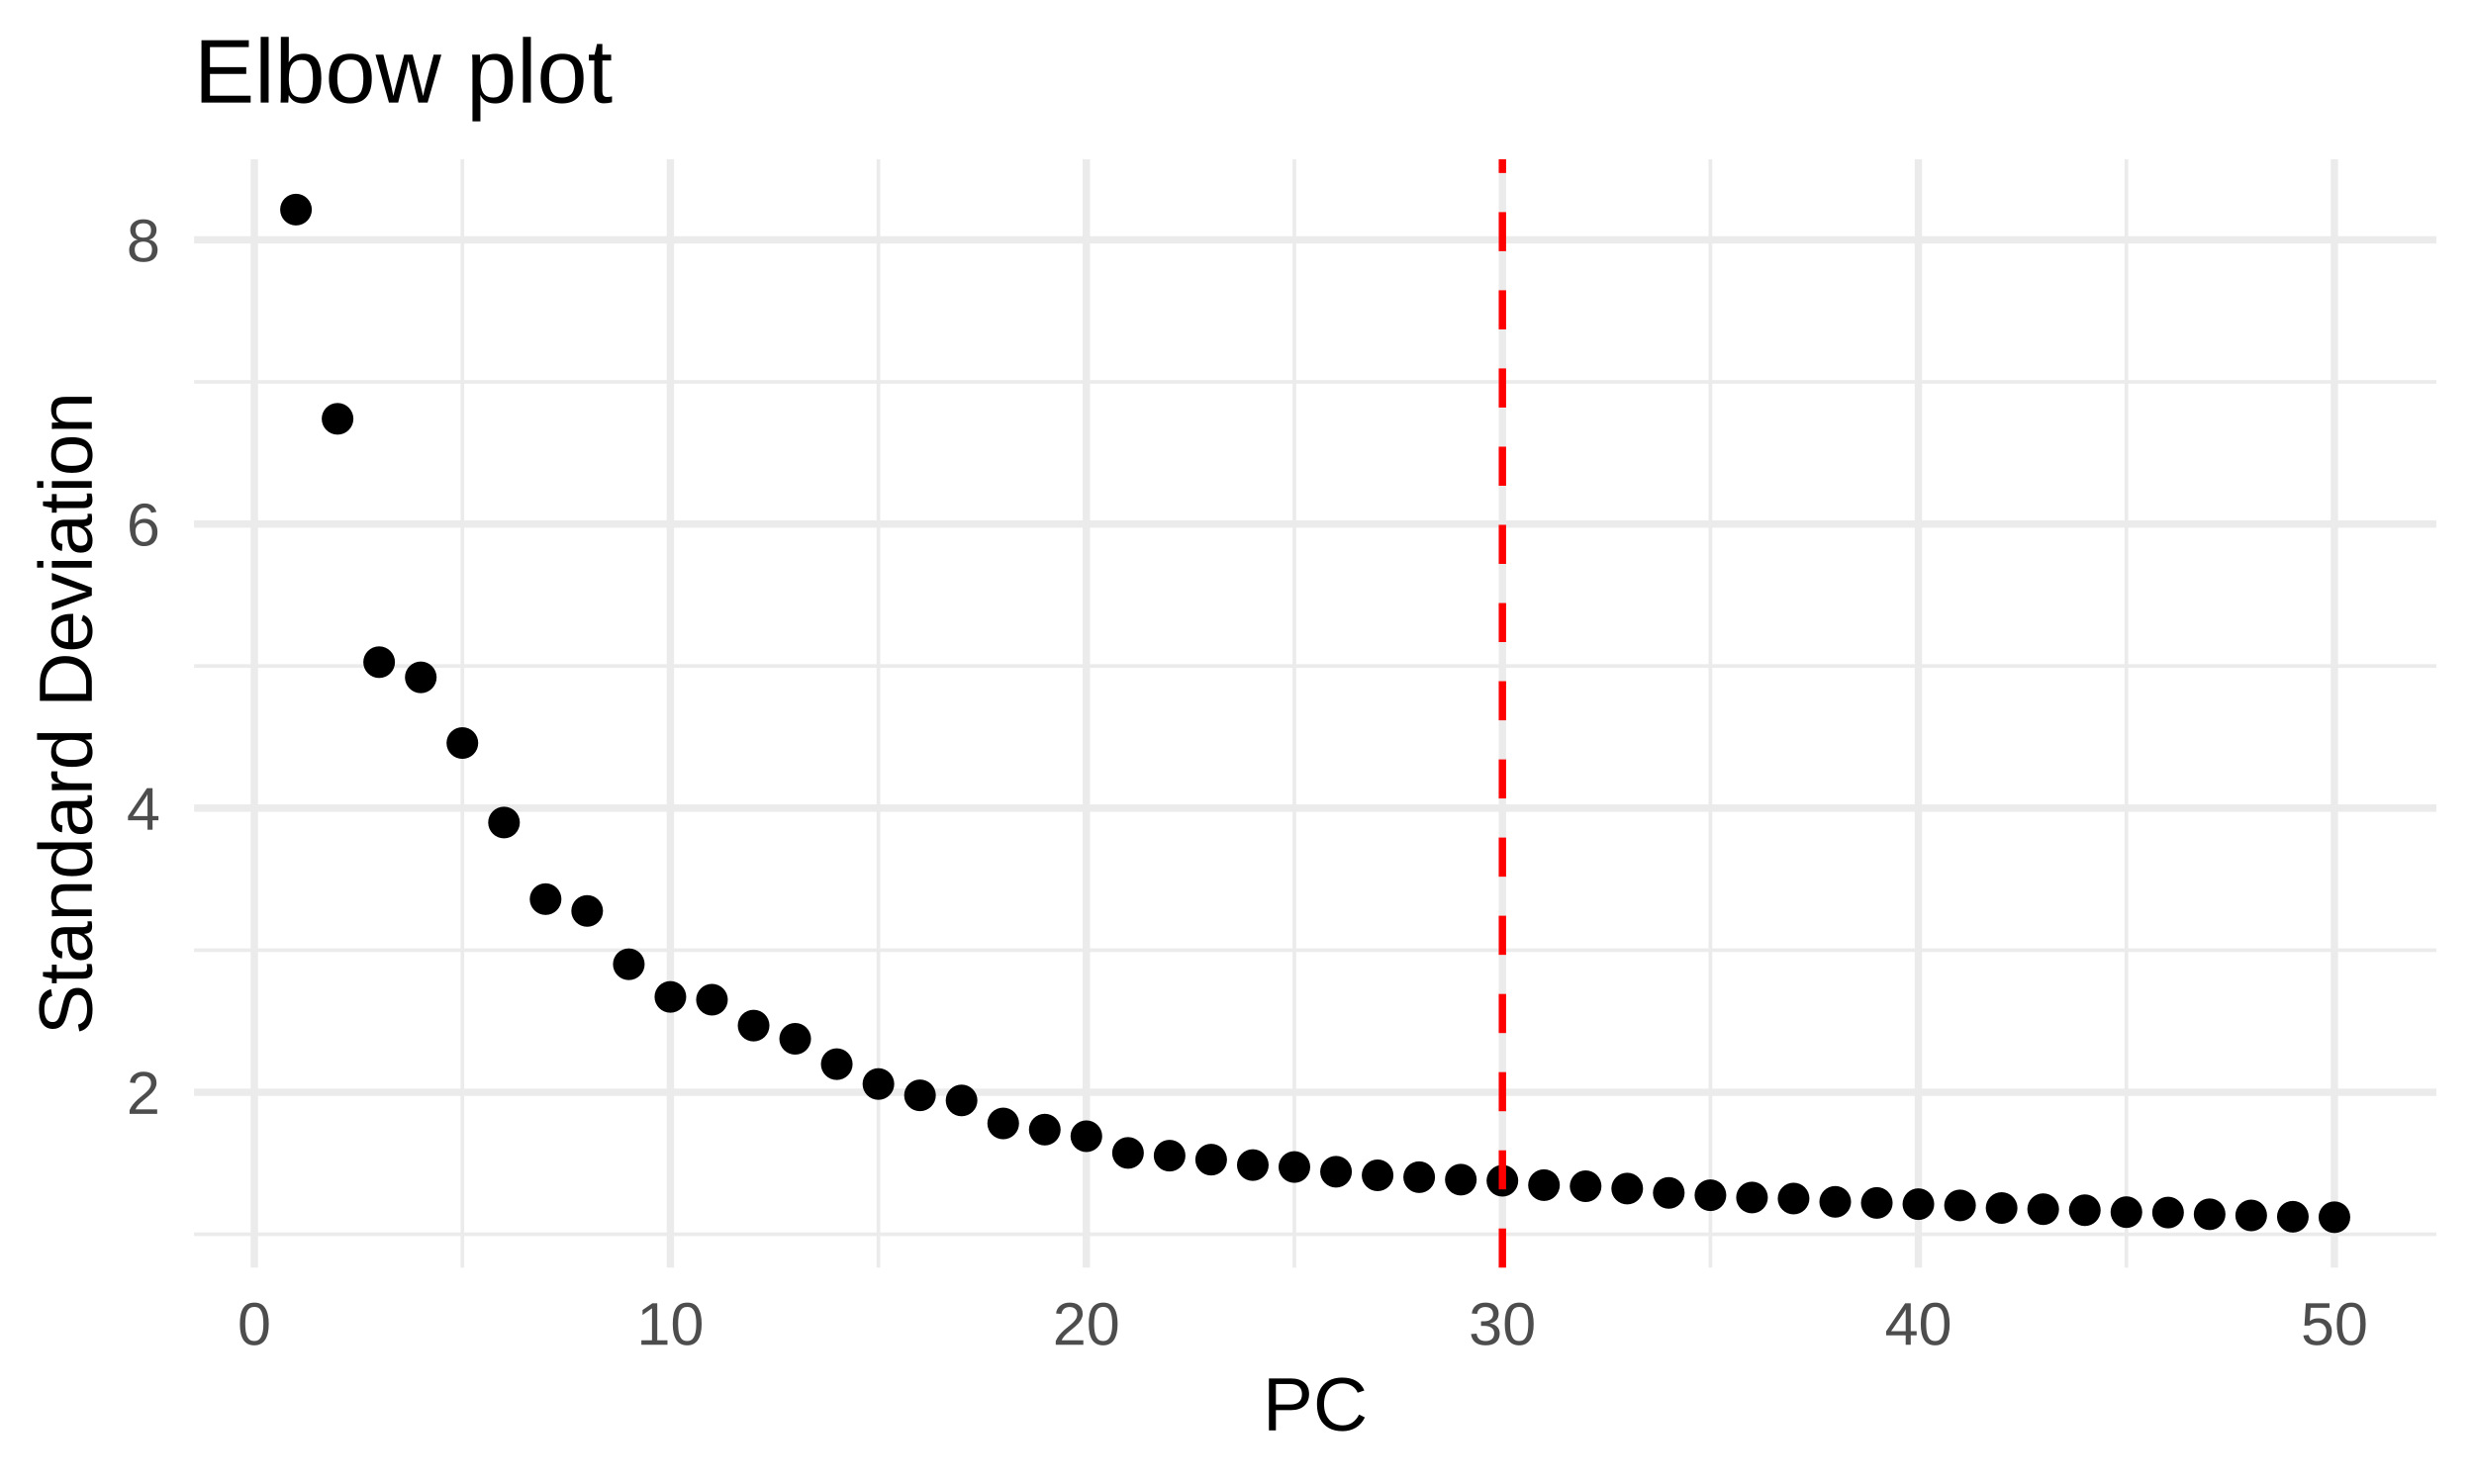
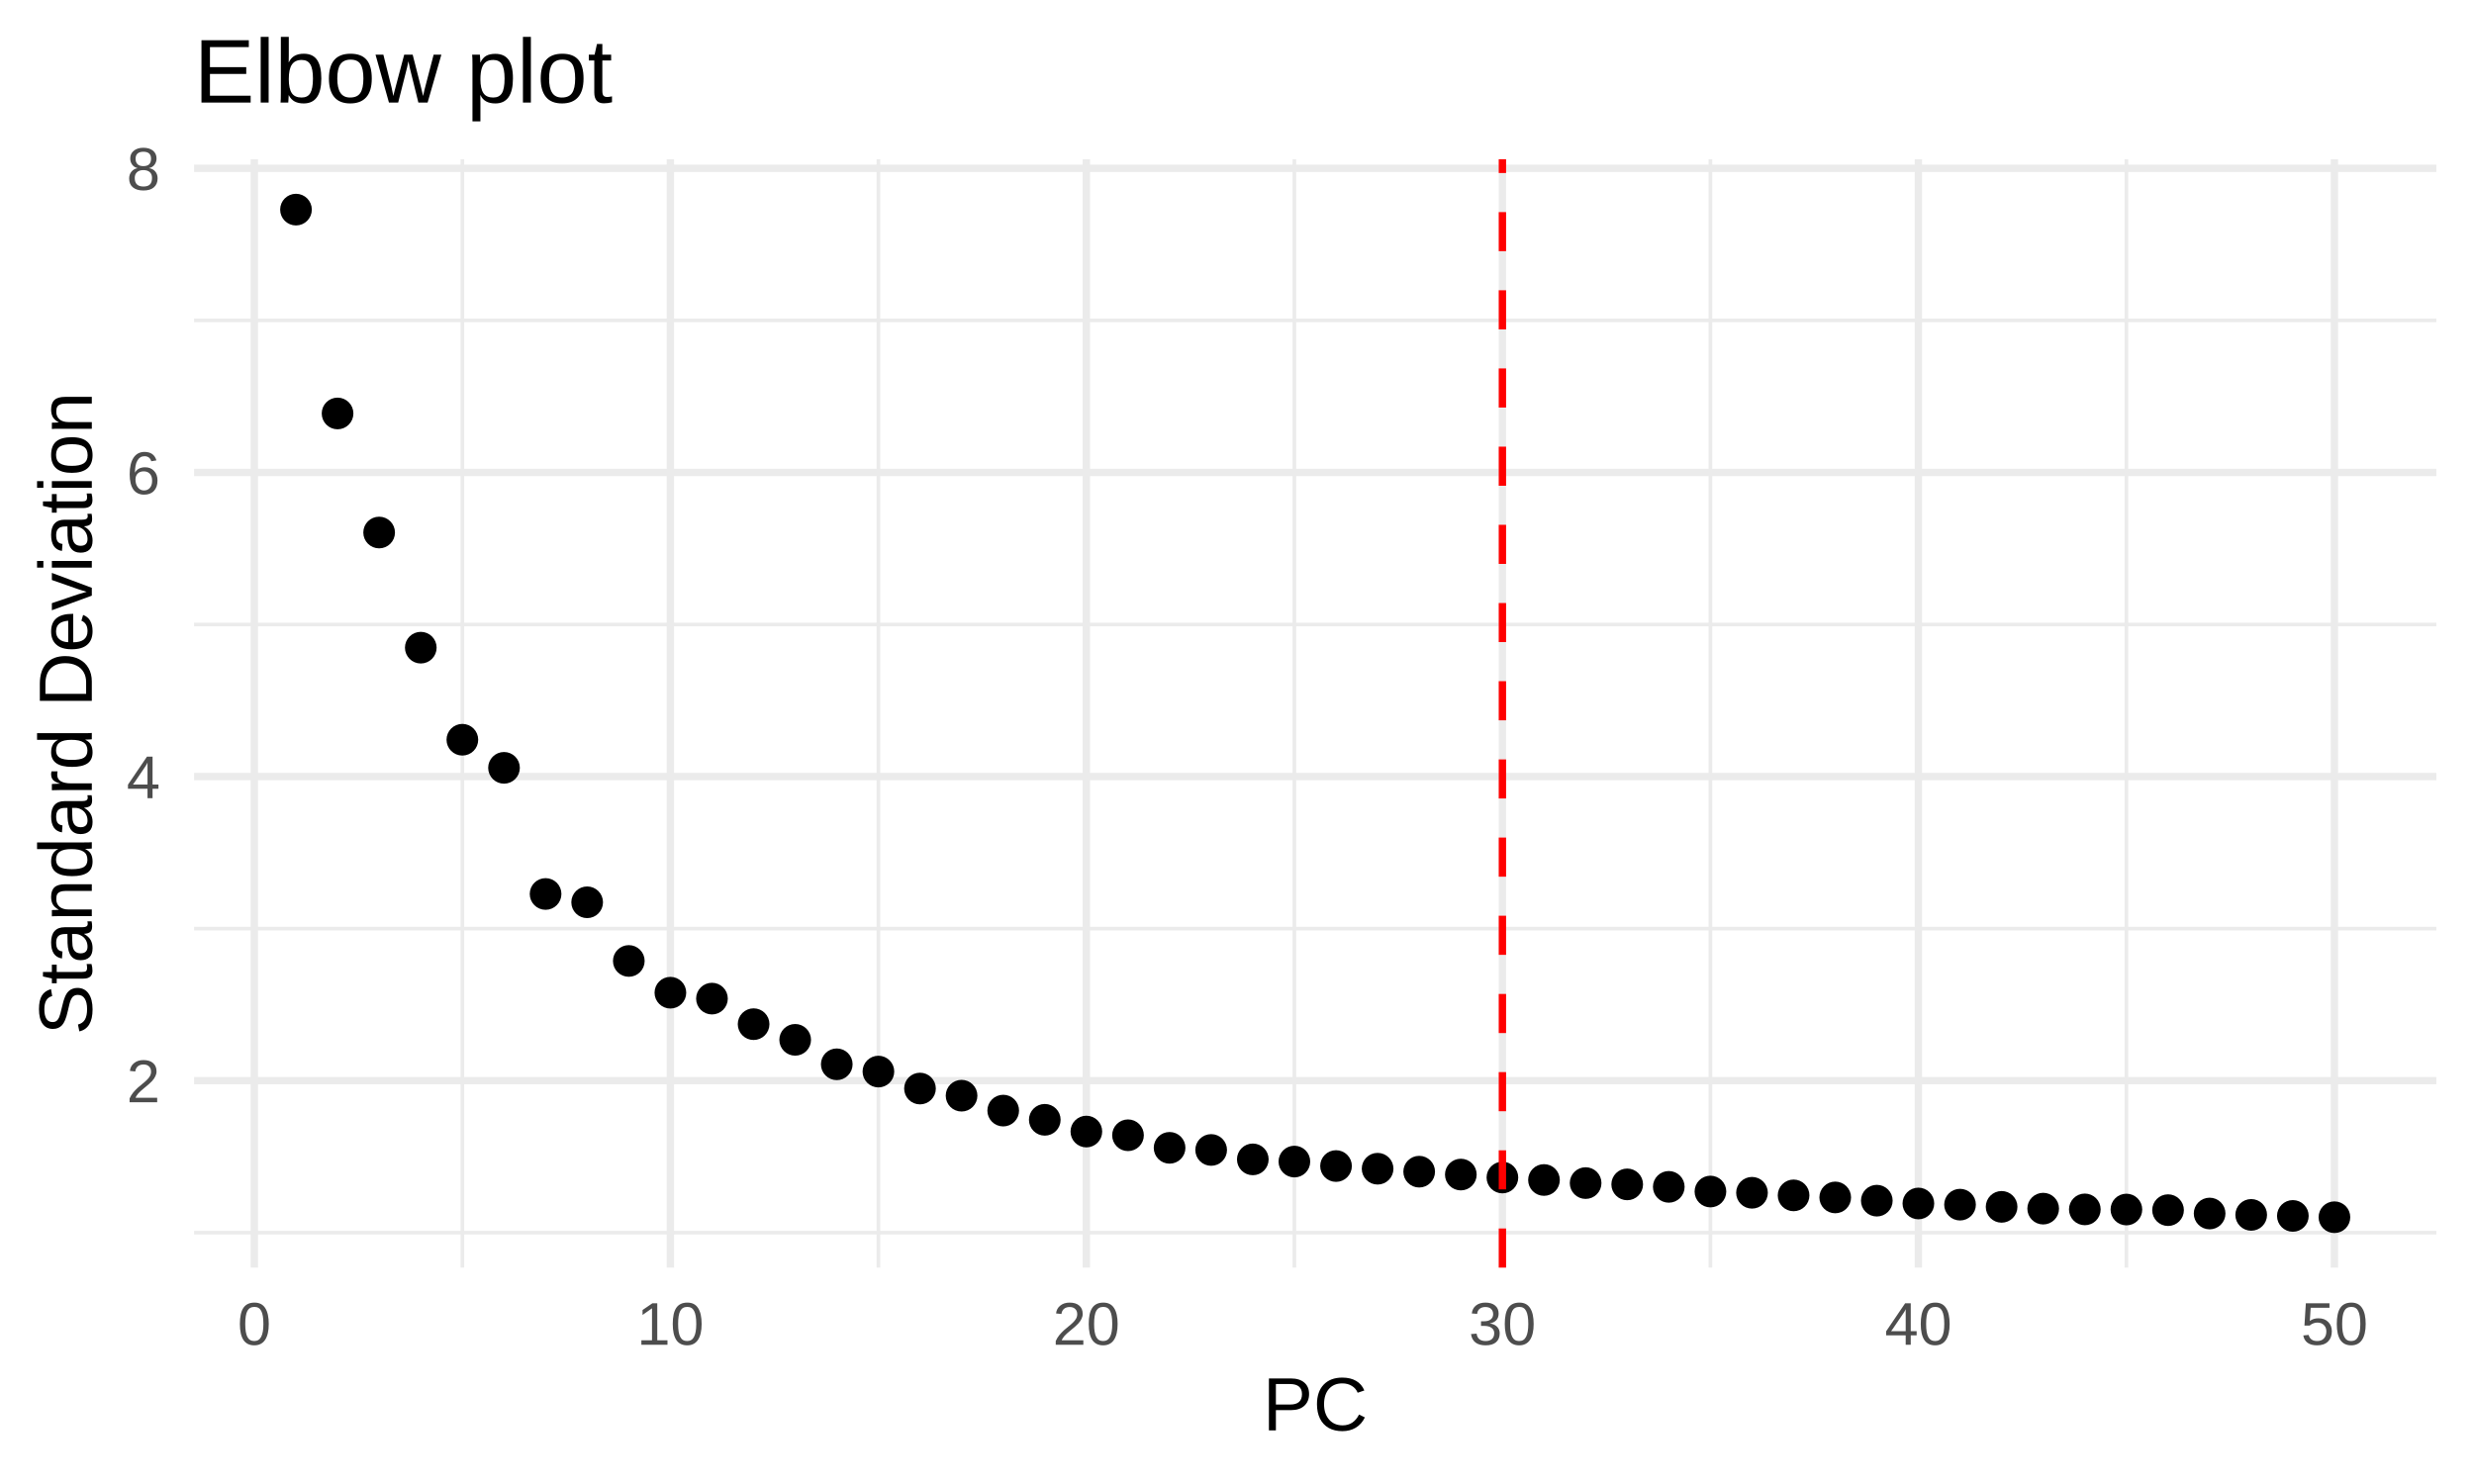
<svg xmlns="http://www.w3.org/2000/svg" width="360.00pt" height="216.00pt" viewBox="0 0 360.00 216.00">
  <g class="svglite">
    <defs>
      <style type="text/css">
    .svglite line, .svglite polyline, .svglite polygon, .svglite path, .svglite rect, .svglite circle {
      fill: none;
      stroke: #000000;
      stroke-linecap: round;
      stroke-linejoin: round;
      stroke-miterlimit: 10.00;
    }
    .svglite text {
      white-space: pre;
    }
    .svglite g.glyphgroup path {
      fill: inherit;
      stroke: none;
    }
  </style>
    </defs>
    <rect width="100%" height="100%" style="stroke: none; fill: #FFFFFF;" />
    <defs>
      <clipPath id="cpMC4wMHwzNjAuMDB8MC4wMHwyMTYuMDA=">
        <rect x="0.00" y="0.00" width="360.00" height="216.00" />
      </clipPath>
    </defs>
    <g clip-path="url(#cpMC4wMHwzNjAuMDB8MC4wMHwyMTYuMDA=)">
      <rect x="0.00" y="-0" width="360.00" height="216.00" style="stroke-width: 1.07; stroke: none; fill: #FFFFFF;" />
    </g>
    <defs>
      <clipPath id="cpMjguMjR8MzU0LjUyfDIzLjE4fDE4NC41MA==">
        <rect x="28.24" y="23.18" width="326.28" height="161.33" />
      </clipPath>
    </defs>
    <g clip-path="url(#cpMjguMjR8MzU0LjUyfDIzLjE4fDE4NC41MA==)">
-       <polyline points="28.24,179.65 354.52,179.65 " style="stroke-width: 0.53; stroke: #EBEBEB; stroke-linecap: butt;" />
-       <polyline points="28.24,138.30 354.52,138.30 " style="stroke-width: 0.53; stroke: #EBEBEB; stroke-linecap: butt;" />
-       <polyline points="28.24,96.94 354.52,96.94 " style="stroke-width: 0.53; stroke: #EBEBEB; stroke-linecap: butt;" />
-       <polyline points="28.24,55.59 354.52,55.59 " style="stroke-width: 0.53; stroke: #EBEBEB; stroke-linecap: butt;" />
+       <polyline points="28.24,179.42 354.52,179.42 " style="stroke-width: 0.53; stroke: #EBEBEB; stroke-linecap: butt;" />
+       <polyline points="28.24,135.16 354.52,135.16 " style="stroke-width: 0.53; stroke: #EBEBEB; stroke-linecap: butt;" />
+       <polyline points="28.24,90.90 354.52,90.90 " style="stroke-width: 0.53; stroke: #EBEBEB; stroke-linecap: butt;" />
+       <polyline points="28.24,46.63 354.52,46.63 " style="stroke-width: 0.53; stroke: #EBEBEB; stroke-linecap: butt;" />
      <polyline points="67.28,184.50 67.28,23.18 " style="stroke-width: 0.53; stroke: #EBEBEB; stroke-linecap: butt;" />
      <polyline points="127.82,184.50 127.82,23.18 " style="stroke-width: 0.53; stroke: #EBEBEB; stroke-linecap: butt;" />
      <polyline points="188.35,184.50 188.35,23.18 " style="stroke-width: 0.53; stroke: #EBEBEB; stroke-linecap: butt;" />
      <polyline points="248.89,184.50 248.89,23.18 " style="stroke-width: 0.53; stroke: #EBEBEB; stroke-linecap: butt;" />
      <polyline points="309.42,184.50 309.42,23.18 " style="stroke-width: 0.53; stroke: #EBEBEB; stroke-linecap: butt;" />
-       <polyline points="28.24,158.98 354.52,158.98 " style="stroke-width: 1.07; stroke: #EBEBEB; stroke-linecap: butt;" />
-       <polyline points="28.24,117.62 354.52,117.62 " style="stroke-width: 1.07; stroke: #EBEBEB; stroke-linecap: butt;" />
-       <polyline points="28.24,76.27 354.52,76.27 " style="stroke-width: 1.07; stroke: #EBEBEB; stroke-linecap: butt;" />
-       <polyline points="28.24,34.91 354.52,34.91 " style="stroke-width: 1.07; stroke: #EBEBEB; stroke-linecap: butt;" />
+       <polyline points="28.24,157.29 354.52,157.29 " style="stroke-width: 1.07; stroke: #EBEBEB; stroke-linecap: butt;" />
+       <polyline points="28.24,113.03 354.52,113.03 " style="stroke-width: 1.07; stroke: #EBEBEB; stroke-linecap: butt;" />
+       <polyline points="28.24,68.77 354.52,68.77 " style="stroke-width: 1.07; stroke: #EBEBEB; stroke-linecap: butt;" />
+       <polyline points="28.24,24.50 354.52,24.50 " style="stroke-width: 1.07; stroke: #EBEBEB; stroke-linecap: butt;" />
      <polyline points="37.01,184.50 37.01,23.18 " style="stroke-width: 1.07; stroke: #EBEBEB; stroke-linecap: butt;" />
      <polyline points="97.55,184.50 97.55,23.18 " style="stroke-width: 1.07; stroke: #EBEBEB; stroke-linecap: butt;" />
      <polyline points="158.08,184.50 158.08,23.18 " style="stroke-width: 1.07; stroke: #EBEBEB; stroke-linecap: butt;" />
      <polyline points="218.62,184.50 218.62,23.18 " style="stroke-width: 1.07; stroke: #EBEBEB; stroke-linecap: butt;" />
      <polyline points="279.15,184.50 279.15,23.18 " style="stroke-width: 1.07; stroke: #EBEBEB; stroke-linecap: butt;" />
      <polyline points="339.69,184.50 339.69,23.18 " style="stroke-width: 1.07; stroke: #EBEBEB; stroke-linecap: butt;" />
      <circle cx="43.07" cy="30.51" r="1.95" style="stroke-width: 0.71; fill: #000000;" />
-       <circle cx="49.12" cy="60.96" r="1.95" style="stroke-width: 0.71; fill: #000000;" />
-       <circle cx="55.17" cy="96.38" r="1.95" style="stroke-width: 0.71; fill: #000000;" />
-       <circle cx="61.23" cy="98.59" r="1.95" style="stroke-width: 0.71; fill: #000000;" />
-       <circle cx="67.28" cy="108.15" r="1.95" style="stroke-width: 0.71; fill: #000000;" />
-       <circle cx="73.34" cy="119.72" r="1.95" style="stroke-width: 0.71; fill: #000000;" />
-       <circle cx="79.39" cy="130.87" r="1.95" style="stroke-width: 0.71; fill: #000000;" />
-       <circle cx="85.44" cy="132.59" r="1.95" style="stroke-width: 0.71; fill: #000000;" />
-       <circle cx="91.50" cy="140.35" r="1.95" style="stroke-width: 0.71; fill: #000000;" />
-       <circle cx="97.55" cy="145.10" r="1.95" style="stroke-width: 0.71; fill: #000000;" />
-       <circle cx="103.60" cy="145.51" r="1.95" style="stroke-width: 0.71; fill: #000000;" />
-       <circle cx="109.66" cy="149.28" r="1.95" style="stroke-width: 0.71; fill: #000000;" />
-       <circle cx="115.71" cy="151.20" r="1.95" style="stroke-width: 0.71; fill: #000000;" />
-       <circle cx="121.76" cy="154.89" r="1.95" style="stroke-width: 0.71; fill: #000000;" />
-       <circle cx="127.82" cy="157.78" r="1.95" style="stroke-width: 0.71; fill: #000000;" />
-       <circle cx="133.87" cy="159.43" r="1.95" style="stroke-width: 0.71; fill: #000000;" />
-       <circle cx="139.92" cy="160.17" r="1.95" style="stroke-width: 0.71; fill: #000000;" />
-       <circle cx="145.98" cy="163.52" r="1.95" style="stroke-width: 0.71; fill: #000000;" />
-       <circle cx="152.03" cy="164.42" r="1.95" style="stroke-width: 0.71; fill: #000000;" />
-       <circle cx="158.08" cy="165.38" r="1.95" style="stroke-width: 0.71; fill: #000000;" />
-       <circle cx="164.14" cy="167.81" r="1.95" style="stroke-width: 0.71; fill: #000000;" />
-       <circle cx="170.19" cy="168.21" r="1.95" style="stroke-width: 0.71; fill: #000000;" />
-       <circle cx="176.24" cy="168.79" r="1.95" style="stroke-width: 0.71; fill: #000000;" />
-       <circle cx="182.30" cy="169.58" r="1.95" style="stroke-width: 0.71; fill: #000000;" />
-       <circle cx="188.35" cy="169.86" r="1.95" style="stroke-width: 0.71; fill: #000000;" />
-       <circle cx="194.41" cy="170.55" r="1.95" style="stroke-width: 0.71; fill: #000000;" />
-       <circle cx="200.46" cy="171.07" r="1.95" style="stroke-width: 0.71; fill: #000000;" />
-       <circle cx="206.51" cy="171.34" r="1.95" style="stroke-width: 0.71; fill: #000000;" />
-       <circle cx="212.57" cy="171.70" r="1.95" style="stroke-width: 0.71; fill: #000000;" />
-       <circle cx="218.62" cy="171.86" r="1.95" style="stroke-width: 0.71; fill: #000000;" />
-       <circle cx="224.67" cy="172.50" r="1.95" style="stroke-width: 0.71; fill: #000000;" />
-       <circle cx="230.73" cy="172.66" r="1.95" style="stroke-width: 0.71; fill: #000000;" />
-       <circle cx="236.78" cy="173.00" r="1.95" style="stroke-width: 0.71; fill: #000000;" />
-       <circle cx="242.83" cy="173.63" r="1.95" style="stroke-width: 0.71; fill: #000000;" />
-       <circle cx="248.89" cy="173.97" r="1.95" style="stroke-width: 0.71; fill: #000000;" />
-       <circle cx="254.94" cy="174.30" r="1.95" style="stroke-width: 0.71; fill: #000000;" />
-       <circle cx="260.99" cy="174.45" r="1.95" style="stroke-width: 0.71; fill: #000000;" />
-       <circle cx="267.05" cy="174.93" r="1.95" style="stroke-width: 0.71; fill: #000000;" />
-       <circle cx="273.10" cy="175.09" r="1.95" style="stroke-width: 0.71; fill: #000000;" />
-       <circle cx="279.15" cy="175.27" r="1.95" style="stroke-width: 0.71; fill: #000000;" />
-       <circle cx="285.21" cy="175.45" r="1.95" style="stroke-width: 0.71; fill: #000000;" />
-       <circle cx="291.26" cy="175.83" r="1.95" style="stroke-width: 0.71; fill: #000000;" />
-       <circle cx="297.31" cy="176.00" r="1.95" style="stroke-width: 0.71; fill: #000000;" />
-       <circle cx="303.37" cy="176.15" r="1.95" style="stroke-width: 0.71; fill: #000000;" />
-       <circle cx="309.42" cy="176.43" r="1.95" style="stroke-width: 0.71; fill: #000000;" />
-       <circle cx="315.48" cy="176.49" r="1.95" style="stroke-width: 0.71; fill: #000000;" />
-       <circle cx="321.53" cy="176.74" r="1.95" style="stroke-width: 0.71; fill: #000000;" />
-       <circle cx="327.58" cy="176.91" r="1.95" style="stroke-width: 0.71; fill: #000000;" />
-       <circle cx="333.64" cy="177.10" r="1.95" style="stroke-width: 0.71; fill: #000000;" />
+       <circle cx="49.12" cy="60.18" r="1.95" style="stroke-width: 0.71; fill: #000000;" />
+       <circle cx="55.17" cy="77.51" r="1.95" style="stroke-width: 0.71; fill: #000000;" />
+       <circle cx="61.23" cy="94.27" r="1.95" style="stroke-width: 0.71; fill: #000000;" />
+       <circle cx="67.28" cy="107.67" r="1.95" style="stroke-width: 0.71; fill: #000000;" />
+       <circle cx="73.34" cy="111.76" r="1.95" style="stroke-width: 0.71; fill: #000000;" />
+       <circle cx="79.39" cy="130.12" r="1.95" style="stroke-width: 0.71; fill: #000000;" />
+       <circle cx="85.44" cy="131.33" r="1.95" style="stroke-width: 0.71; fill: #000000;" />
+       <circle cx="91.50" cy="139.87" r="1.95" style="stroke-width: 0.71; fill: #000000;" />
+       <circle cx="97.55" cy="144.49" r="1.95" style="stroke-width: 0.71; fill: #000000;" />
+       <circle cx="103.60" cy="145.35" r="1.95" style="stroke-width: 0.71; fill: #000000;" />
+       <circle cx="109.66" cy="149.07" r="1.95" style="stroke-width: 0.71; fill: #000000;" />
+       <circle cx="115.71" cy="151.35" r="1.95" style="stroke-width: 0.71; fill: #000000;" />
+       <circle cx="121.76" cy="154.91" r="1.95" style="stroke-width: 0.71; fill: #000000;" />
+       <circle cx="127.82" cy="155.97" r="1.95" style="stroke-width: 0.71; fill: #000000;" />
+       <circle cx="133.87" cy="158.44" r="1.95" style="stroke-width: 0.71; fill: #000000;" />
+       <circle cx="139.92" cy="159.48" r="1.95" style="stroke-width: 0.71; fill: #000000;" />
+       <circle cx="145.98" cy="161.65" r="1.95" style="stroke-width: 0.71; fill: #000000;" />
+       <circle cx="152.03" cy="162.99" r="1.95" style="stroke-width: 0.71; fill: #000000;" />
+       <circle cx="158.08" cy="164.70" r="1.95" style="stroke-width: 0.71; fill: #000000;" />
+       <circle cx="164.14" cy="165.24" r="1.95" style="stroke-width: 0.71; fill: #000000;" />
+       <circle cx="170.19" cy="167.07" r="1.95" style="stroke-width: 0.71; fill: #000000;" />
+       <circle cx="176.24" cy="167.38" r="1.95" style="stroke-width: 0.71; fill: #000000;" />
+       <circle cx="182.30" cy="168.75" r="1.95" style="stroke-width: 0.71; fill: #000000;" />
+       <circle cx="188.35" cy="169.07" r="1.95" style="stroke-width: 0.71; fill: #000000;" />
+       <circle cx="194.41" cy="169.72" r="1.95" style="stroke-width: 0.71; fill: #000000;" />
+       <circle cx="200.46" cy="170.11" r="1.95" style="stroke-width: 0.71; fill: #000000;" />
+       <circle cx="206.51" cy="170.54" r="1.95" style="stroke-width: 0.71; fill: #000000;" />
+       <circle cx="212.57" cy="170.96" r="1.95" style="stroke-width: 0.71; fill: #000000;" />
+       <circle cx="218.62" cy="171.39" r="1.95" style="stroke-width: 0.71; fill: #000000;" />
+       <circle cx="224.67" cy="171.75" r="1.95" style="stroke-width: 0.71; fill: #000000;" />
+       <circle cx="230.73" cy="172.20" r="1.95" style="stroke-width: 0.71; fill: #000000;" />
+       <circle cx="236.78" cy="172.39" r="1.95" style="stroke-width: 0.71; fill: #000000;" />
+       <circle cx="242.83" cy="172.75" r="1.95" style="stroke-width: 0.71; fill: #000000;" />
+       <circle cx="248.89" cy="173.43" r="1.95" style="stroke-width: 0.71; fill: #000000;" />
+       <circle cx="254.94" cy="173.61" r="1.95" style="stroke-width: 0.71; fill: #000000;" />
+       <circle cx="260.99" cy="173.99" r="1.95" style="stroke-width: 0.71; fill: #000000;" />
+       <circle cx="267.05" cy="174.29" r="1.95" style="stroke-width: 0.71; fill: #000000;" />
+       <circle cx="273.10" cy="174.76" r="1.95" style="stroke-width: 0.71; fill: #000000;" />
+       <circle cx="279.15" cy="175.17" r="1.95" style="stroke-width: 0.71; fill: #000000;" />
+       <circle cx="285.21" cy="175.34" r="1.95" style="stroke-width: 0.71; fill: #000000;" />
+       <circle cx="291.26" cy="175.66" r="1.95" style="stroke-width: 0.71; fill: #000000;" />
+       <circle cx="297.31" cy="175.92" r="1.95" style="stroke-width: 0.71; fill: #000000;" />
+       <circle cx="303.37" cy="176.03" r="1.95" style="stroke-width: 0.71; fill: #000000;" />
+       <circle cx="309.42" cy="176.05" r="1.95" style="stroke-width: 0.71; fill: #000000;" />
+       <circle cx="315.48" cy="176.14" r="1.95" style="stroke-width: 0.71; fill: #000000;" />
+       <circle cx="321.53" cy="176.63" r="1.95" style="stroke-width: 0.71; fill: #000000;" />
+       <circle cx="327.58" cy="176.83" r="1.95" style="stroke-width: 0.71; fill: #000000;" />
+       <circle cx="333.64" cy="176.98" r="1.95" style="stroke-width: 0.71; fill: #000000;" />
      <circle cx="339.69" cy="177.17" r="1.95" style="stroke-width: 0.71; fill: #000000;" />
      <line x1="218.62" y1="184.50" x2="218.62" y2="23.18" style="stroke-width: 1.07; stroke: #FF0000; stroke-dasharray: 5.69,5.69; stroke-linecap: butt;" />
    </g>
    <g clip-path="url(#cpMC4wMHwzNjAuMDB8MC4wMHwyMTYuMDA=)">
-       <text x="23.31" y="162.13" text-anchor="end" style="font-size: 8.80px;fill: #4D4D4D; font-family: &quot;Arial&quot;;" textLength="4.89px" lengthAdjust="spacingAndGlyphs">2</text>
-       <text x="23.31" y="120.77" text-anchor="end" style="font-size: 8.80px;fill: #4D4D4D; font-family: &quot;Arial&quot;;" textLength="4.89px" lengthAdjust="spacingAndGlyphs">4</text>
-       <text x="23.31" y="79.42" text-anchor="end" style="font-size: 8.80px;fill: #4D4D4D; font-family: &quot;Arial&quot;;" textLength="4.89px" lengthAdjust="spacingAndGlyphs">6</text>
-       <text x="23.31" y="38.06" text-anchor="end" style="font-size: 8.80px;fill: #4D4D4D; font-family: &quot;Arial&quot;;" textLength="4.89px" lengthAdjust="spacingAndGlyphs">8</text>
+       <text x="23.31" y="160.44" text-anchor="end" style="font-size: 8.80px;fill: #4D4D4D; font-family: &quot;Arial&quot;;" textLength="4.89px" lengthAdjust="spacingAndGlyphs">2</text>
+       <text x="23.31" y="116.18" text-anchor="end" style="font-size: 8.80px;fill: #4D4D4D; font-family: &quot;Arial&quot;;" textLength="4.89px" lengthAdjust="spacingAndGlyphs">4</text>
+       <text x="23.31" y="71.92" text-anchor="end" style="font-size: 8.80px;fill: #4D4D4D; font-family: &quot;Arial&quot;;" textLength="4.89px" lengthAdjust="spacingAndGlyphs">6</text>
+       <text x="23.31" y="27.65" text-anchor="end" style="font-size: 8.80px;fill: #4D4D4D; font-family: &quot;Arial&quot;;" textLength="4.89px" lengthAdjust="spacingAndGlyphs">8</text>
      <text x="37.01" y="195.74" text-anchor="middle" style="font-size: 8.80px;fill: #4D4D4D; font-family: &quot;Arial&quot;;" textLength="4.89px" lengthAdjust="spacingAndGlyphs">0</text>
      <text x="97.55" y="195.74" text-anchor="middle" style="font-size: 8.80px;fill: #4D4D4D; font-family: &quot;Arial&quot;;" textLength="9.78px" lengthAdjust="spacingAndGlyphs">10</text>
      <text x="158.08" y="195.74" text-anchor="middle" style="font-size: 8.80px;fill: #4D4D4D; font-family: &quot;Arial&quot;;" textLength="9.78px" lengthAdjust="spacingAndGlyphs">20</text>
      <text x="218.62" y="195.74" text-anchor="middle" style="font-size: 8.80px;fill: #4D4D4D; font-family: &quot;Arial&quot;;" textLength="9.78px" lengthAdjust="spacingAndGlyphs">30</text>
      <text x="279.15" y="195.74" text-anchor="middle" style="font-size: 8.80px;fill: #4D4D4D; font-family: &quot;Arial&quot;;" textLength="9.78px" lengthAdjust="spacingAndGlyphs">40</text>
      <text x="339.69" y="195.74" text-anchor="middle" style="font-size: 8.80px;fill: #4D4D4D; font-family: &quot;Arial&quot;;" textLength="9.78px" lengthAdjust="spacingAndGlyphs">50</text>
      <text x="191.38" y="208.20" text-anchor="middle" style="font-size: 11.00px; font-family: &quot;Arial&quot;;" textLength="15.28px" lengthAdjust="spacingAndGlyphs">PC</text>
      <text transform="translate(13.36,103.84) rotate(-90)" text-anchor="middle" style="font-size: 11.00px; font-family: &quot;Arial&quot;;" textLength="93.62px" lengthAdjust="spacingAndGlyphs">Standard Deviation</text>
      <text x="28.24" y="14.93" style="font-size: 13.20px; font-family: &quot;Arial&quot;;" textLength="60.83px" lengthAdjust="spacingAndGlyphs">Elbow plot</text>
    </g>
  </g>
</svg>
